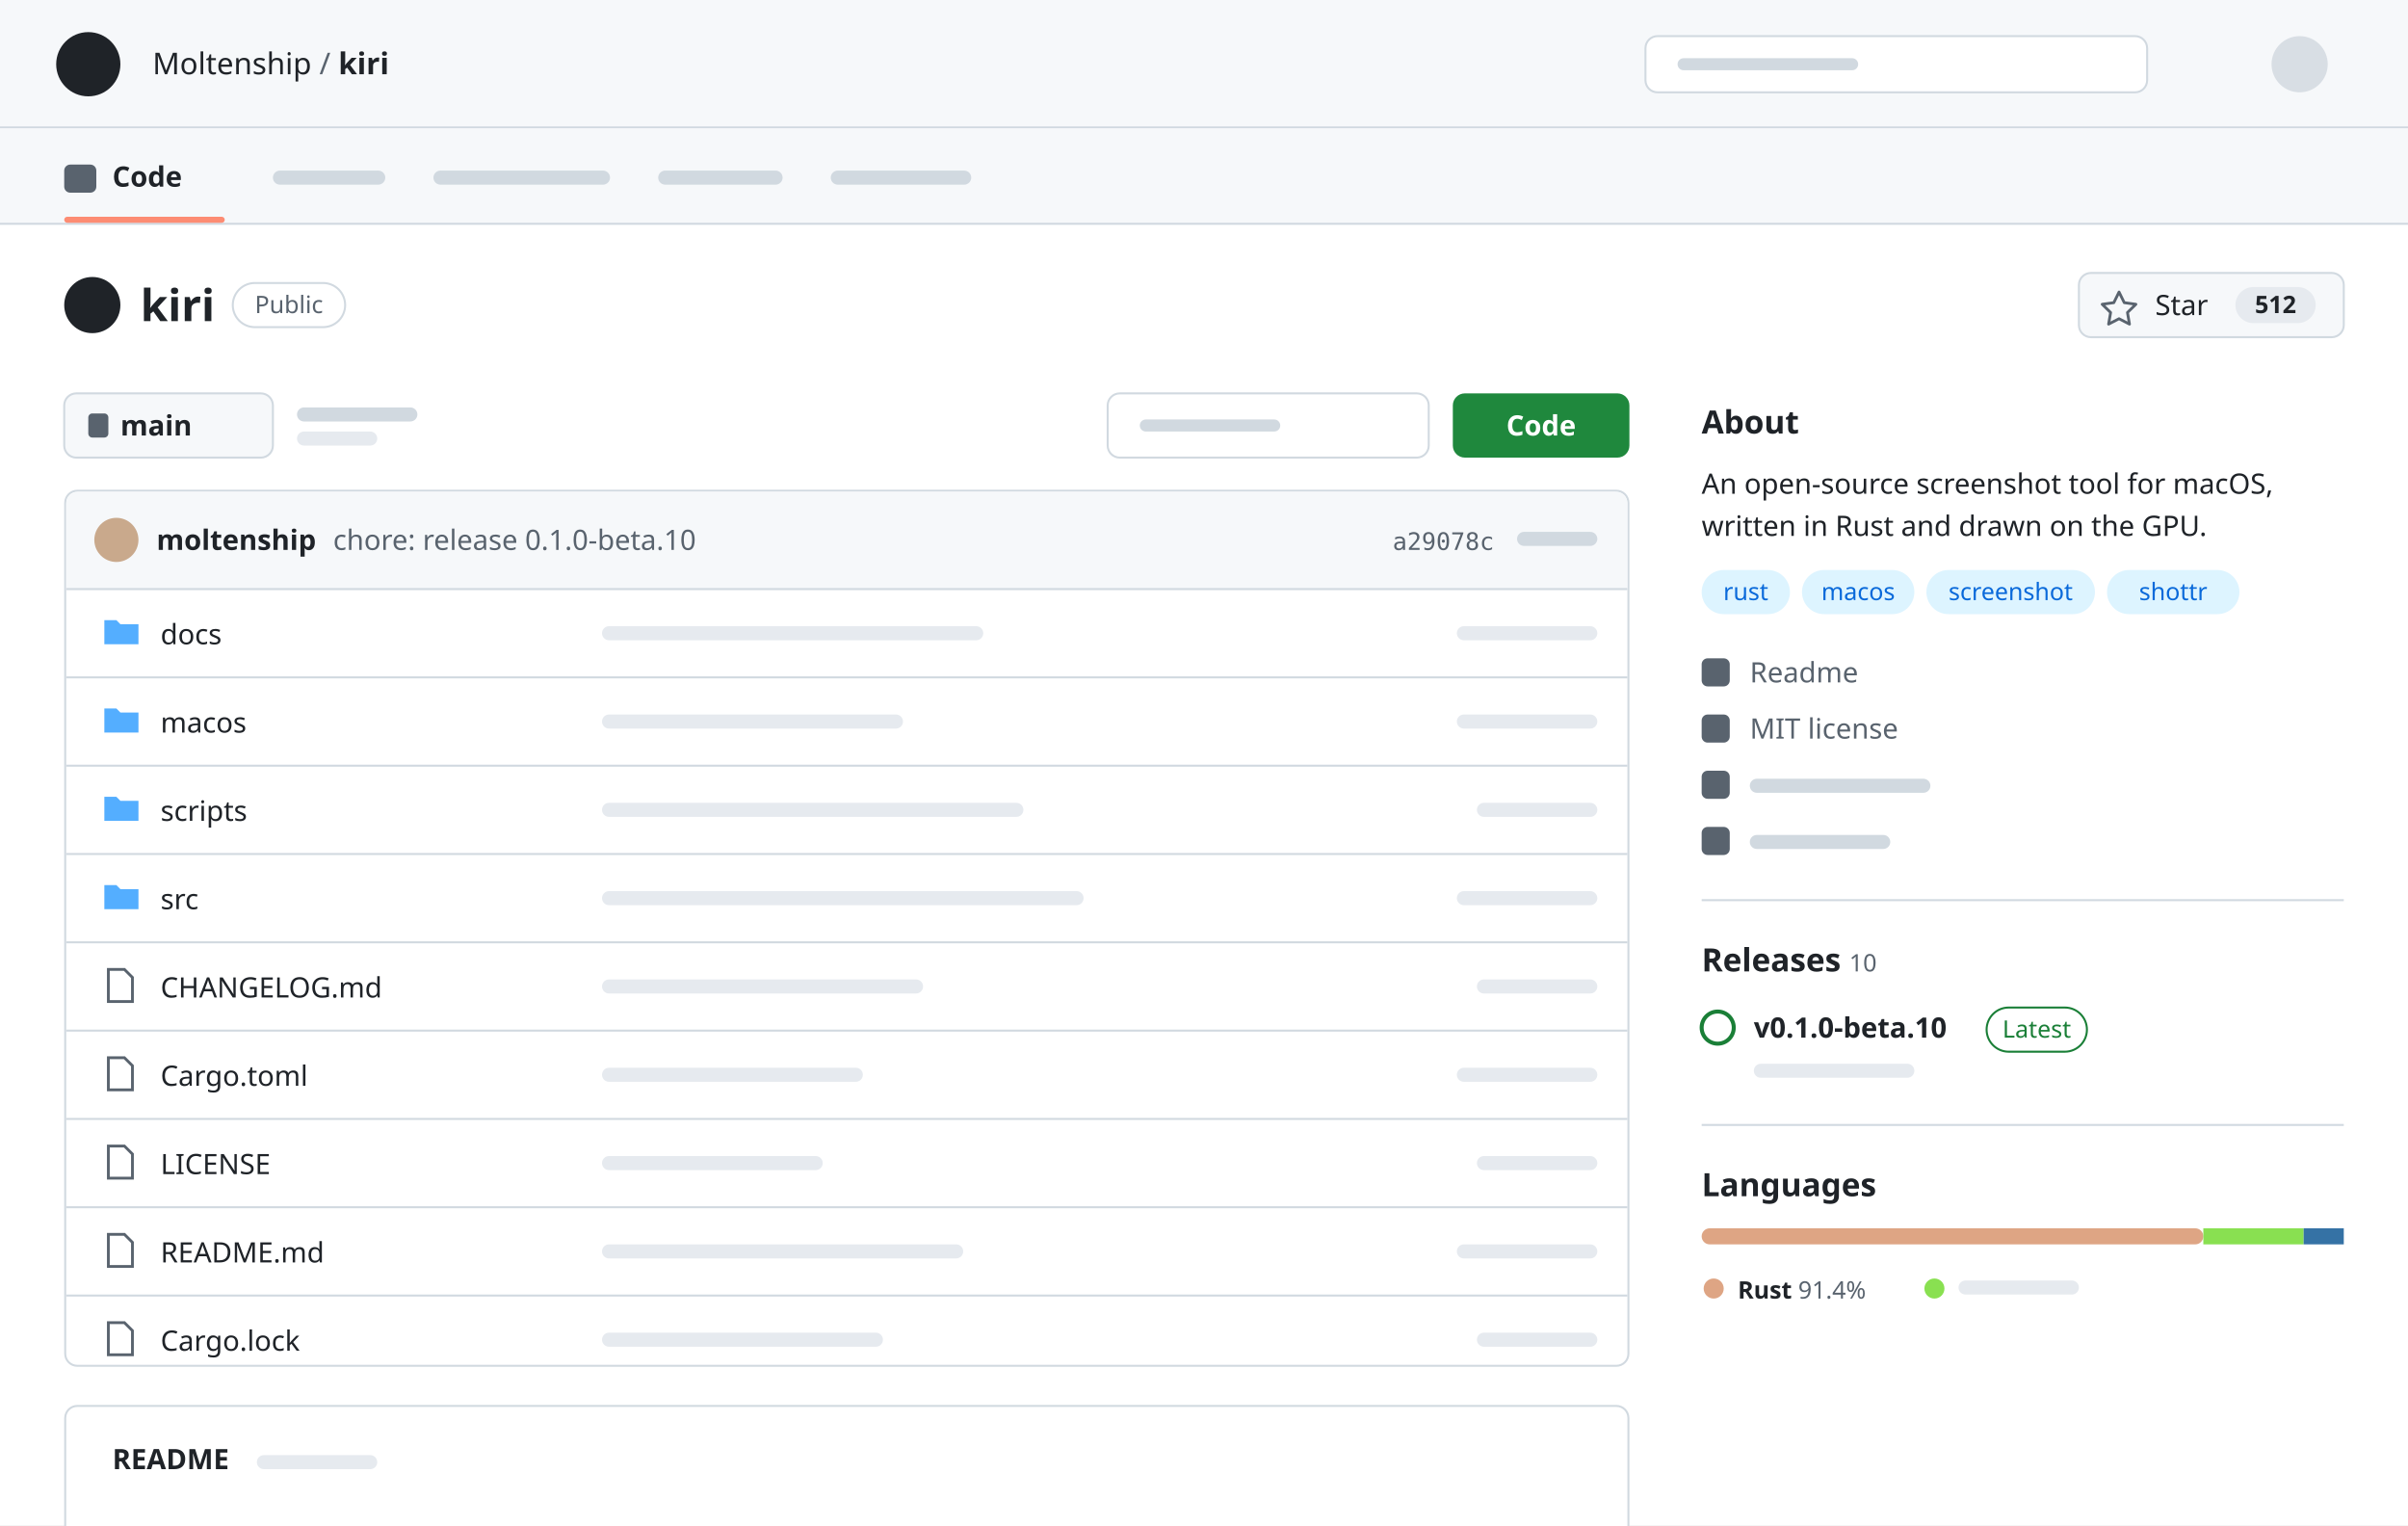
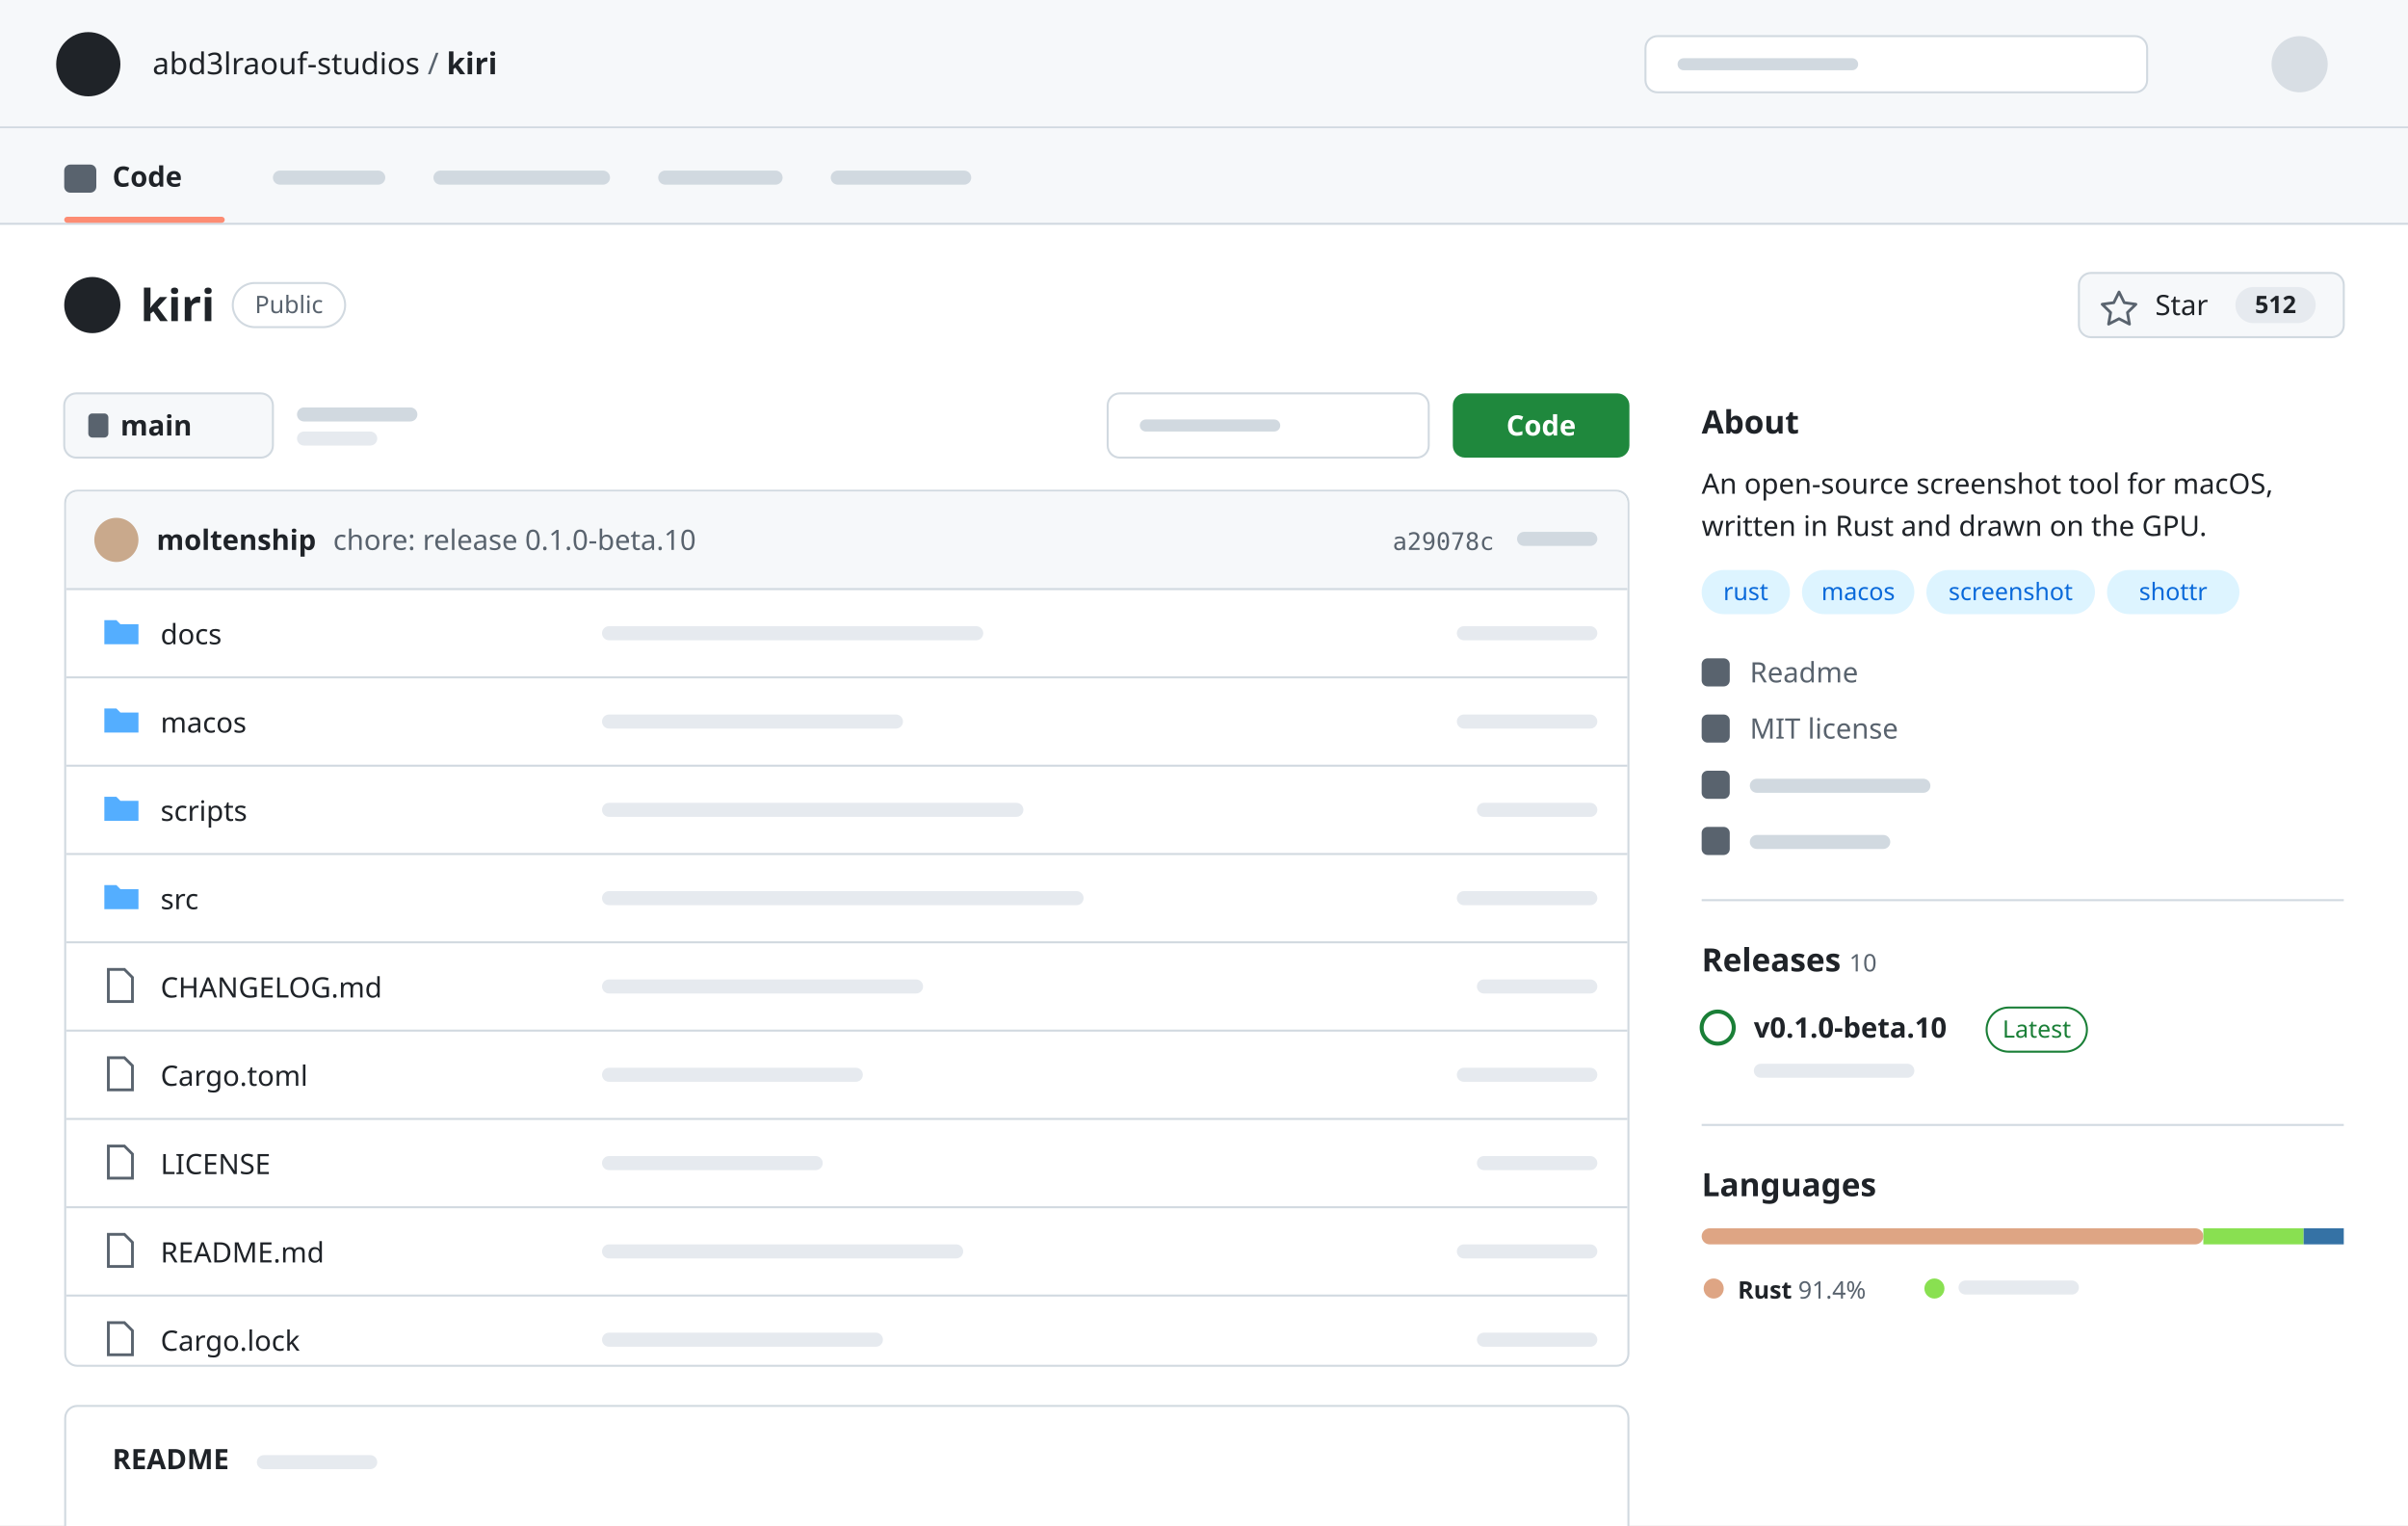
<svg xmlns="http://www.w3.org/2000/svg" width="1200" height="760" viewBox="0 0 1200 760" font-family="-apple-system, BlinkMacSystemFont, 'Segoe UI', 'Noto Sans', Helvetica, Arial, sans-serif">
  <rect width="1200" height="760" fill="#ffffff" />
  <rect width="1200" height="64" fill="#f6f8fa" />
  <rect y="63" width="1200" height="1" fill="#d1d9e0" />
  <circle cx="44" cy="32" r="16" fill="#1f2328" />
-   <text x="76" y="37" font-size="15" fill="#1f2328">Moltenship <tspan fill="#59636e">/</tspan>
+   <text x="76" y="37" font-size="15" fill="#1f2328">abd3lraouf-studios <tspan fill="#59636e">/</tspan>
    <tspan font-weight="600">kiri</tspan>
  </text>
  <rect x="820" y="18" width="250" height="28" rx="6" fill="#ffffff" stroke="#d1d9e0" />
  <rect x="836" y="29" width="90" height="6" rx="3" fill="#d1d9e0" />
  <circle cx="1146" cy="32" r="14" fill="#d8dee4" />
  <rect y="64" width="1200" height="48" fill="#f6f8fa" />
  <rect y="111" width="1200" height="1" fill="#d1d9e0" />
  <text x="56" y="93" font-size="14" font-weight="600" fill="#1f2328">Code</text>
  <rect x="32" y="108" width="80" height="3" rx="1.5" fill="#fd8c73" />
  <rect x="32" y="82" width="16" height="14" rx="3" fill="#59636e" />
  <rect x="136" y="85" width="56" height="7" rx="3.5" fill="#d1d9e0" />
  <rect x="216" y="85" width="88" height="7" rx="3.5" fill="#d1d9e0" />
  <rect x="328" y="85" width="62" height="7" rx="3.5" fill="#d1d9e0" />
  <rect x="414" y="85" width="70" height="7" rx="3.5" fill="#d1d9e0" />
  <circle cx="46" cy="152" r="14" fill="#1f2328" />
  <text x="70" y="160" font-size="22" font-weight="600" fill="#1f2328">kiri</text>
  <rect x="116" y="141" width="56" height="22" rx="11" fill="#ffffff" stroke="#d1d9e0" />
  <text x="144" y="156" font-size="12" font-weight="500" fill="#59636e" text-anchor="middle">Public</text>
  <rect x="1036" y="136" width="132" height="32" rx="6" fill="#f6f8fa" stroke="#d1d9e0" />
  <path d="M1056 145.5l2.6 5.3 5.8.8-4.2 4.1 1 5.8-5.2-2.7-5.2 2.7 1-5.8-4.2-4.1 5.8-.8z" fill="none" stroke="#59636e" stroke-width="1.4" stroke-linejoin="round" />
  <text x="1074" y="157" font-size="14" font-weight="500" fill="#1f2328">Star</text>
  <rect x="1114" y="143" width="40" height="18" rx="9" fill="#e6eaef" />
  <text x="1134" y="156" font-size="12" font-weight="600" fill="#1f2328" text-anchor="middle">512</text>
  <rect x="32" y="196" width="104" height="32" rx="6" fill="#f6f8fa" stroke="#d1d9e0" />
  <text x="60" y="217" font-size="14" font-weight="600" fill="#1f2328">main</text>
  <rect x="44" y="206" width="10" height="12" rx="2" fill="#59636e" />
  <rect x="148" y="203" width="60" height="7" rx="3.5" fill="#d1d9e0" />
  <rect x="148" y="215" width="40" height="7" rx="3.5" fill="#e6eaef" />
  <rect x="552" y="196" width="160" height="32" rx="6" fill="#ffffff" stroke="#d1d9e0" />
  <rect x="568" y="209" width="70" height="6" rx="3" fill="#d1d9e0" />
  <rect x="724" y="196" width="88" height="32" rx="6" fill="#1f883d" />
  <text x="768" y="217" font-size="14" font-weight="600" fill="#ffffff" text-anchor="middle">Code</text>
  <rect x="32.5" y="244.5" width="779" height="436" rx="6" fill="#ffffff" stroke="#d1d9e0" />
  <path d="M33 251a6 6 0 0 1 6-6h766a6 6 0 0 1 6 6v43H33z" fill="#f6f8fa" />
  <rect x="33" y="293" width="778" height="1" fill="#d1d9e0" />
  <circle cx="58" cy="269" r="11" fill="#c9a98c" />
  <text x="78" y="274" font-size="14" font-weight="600" fill="#1f2328">moltenship</text>
  <text x="166" y="274" font-size="14" fill="#59636e">chore: release 0.1.0-beta.10</text>
  <text x="694" y="274" font-size="12" fill="#59636e" font-family="ui-monospace, SFMono-Regular, Menlo, monospace">a29078c</text>
  <rect x="756" y="265" width="40" height="7" rx="3.5" fill="#d1d9e0" />
  <g font-size="14" fill="#1f2328">
    <g transform="translate(0 294)">
      <path d="M52 15h6l2 2h9v10H52z" fill="#54aeff" />
      <text x="80" y="27">docs</text>
      <rect x="300" y="18" width="190" height="7" rx="3.5" fill="#e6eaef" />
      <rect x="726" y="18" width="70" height="7" rx="3.5" fill="#e6eaef" />
      <rect x="33" y="43" width="778" height="1" fill="#d1d9e0" />
    </g>
    <g transform="translate(0 338)">
      <path d="M52 15h6l2 2h9v10H52z" fill="#54aeff" />
      <text x="80" y="27">macos</text>
      <rect x="300" y="18" width="150" height="7" rx="3.5" fill="#e6eaef" />
      <rect x="726" y="18" width="70" height="7" rx="3.5" fill="#e6eaef" />
      <rect x="33" y="43" width="778" height="1" fill="#d1d9e0" />
    </g>
    <g transform="translate(0 382)">
      <path d="M52 15h6l2 2h9v10H52z" fill="#54aeff" />
      <text x="80" y="27">scripts</text>
      <rect x="300" y="18" width="210" height="7" rx="3.5" fill="#e6eaef" />
      <rect x="736" y="18" width="60" height="7" rx="3.5" fill="#e6eaef" />
      <rect x="33" y="43" width="778" height="1" fill="#d1d9e0" />
    </g>
    <g transform="translate(0 426)">
      <path d="M52 15h6l2 2h9v10H52z" fill="#54aeff" />
      <text x="80" y="27">src</text>
      <rect x="300" y="18" width="240" height="7" rx="3.5" fill="#e6eaef" />
      <rect x="726" y="18" width="70" height="7" rx="3.5" fill="#e6eaef" />
      <rect x="33" y="43" width="778" height="1" fill="#d1d9e0" />
    </g>
    <g transform="translate(0 470)">
      <path d="M54 13h8l4 4v12H54z" fill="none" stroke="#59636e" stroke-width="1.4" />
      <text x="80" y="27">CHANGELOG.md</text>
      <rect x="300" y="18" width="160" height="7" rx="3.5" fill="#e6eaef" />
      <rect x="736" y="18" width="60" height="7" rx="3.5" fill="#e6eaef" />
      <rect x="33" y="43" width="778" height="1" fill="#d1d9e0" />
    </g>
    <g transform="translate(0 514)">
      <path d="M54 13h8l4 4v12H54z" fill="none" stroke="#59636e" stroke-width="1.4" />
      <text x="80" y="27">Cargo.toml</text>
      <rect x="300" y="18" width="130" height="7" rx="3.5" fill="#e6eaef" />
      <rect x="726" y="18" width="70" height="7" rx="3.5" fill="#e6eaef" />
      <rect x="33" y="43" width="778" height="1" fill="#d1d9e0" />
    </g>
    <g transform="translate(0 558)">
      <path d="M54 13h8l4 4v12H54z" fill="none" stroke="#59636e" stroke-width="1.4" />
      <text x="80" y="27">LICENSE</text>
      <rect x="300" y="18" width="110" height="7" rx="3.5" fill="#e6eaef" />
      <rect x="736" y="18" width="60" height="7" rx="3.5" fill="#e6eaef" />
      <rect x="33" y="43" width="778" height="1" fill="#d1d9e0" />
    </g>
    <g transform="translate(0 602)">
      <path d="M54 13h8l4 4v12H54z" fill="none" stroke="#59636e" stroke-width="1.4" />
      <text x="80" y="27">README.md</text>
      <rect x="300" y="18" width="180" height="7" rx="3.5" fill="#e6eaef" />
      <rect x="726" y="18" width="70" height="7" rx="3.5" fill="#e6eaef" />
      <rect x="33" y="43" width="778" height="1" fill="#d1d9e0" />
    </g>
    <g transform="translate(0 646)">
      <path d="M54 13h8l4 4v12H54z" fill="none" stroke="#59636e" stroke-width="1.4" />
      <text x="80" y="27">Cargo.lock</text>
      <rect x="300" y="18" width="140" height="7" rx="3.5" fill="#e6eaef" />
      <rect x="736" y="18" width="60" height="7" rx="3.5" fill="#e6eaef" />
    </g>
  </g>
  <rect x="32.5" y="700.5" width="779" height="80" rx="6" fill="#ffffff" stroke="#d1d9e0" />
  <text x="56" y="732" font-size="14" font-weight="600" fill="#1f2328">README</text>
  <rect x="128" y="725" width="60" height="7" rx="3.5" fill="#e6eaef" />
  <text x="848" y="216" font-size="16" font-weight="600" fill="#1f2328">About</text>
  <text x="848" y="246" font-size="14" fill="#1f2328">An open-source screenshot tool for macOS,</text>
  <text x="848" y="267" font-size="14" fill="#1f2328">written in Rust and drawn on the GPU.</text>
  <g font-size="12" font-weight="500" fill="#0969da">
    <rect x="848" y="284" width="44" height="22" rx="11" fill="#ddf4ff" />
    <text x="870" y="299" text-anchor="middle">rust</text>
    <rect x="898" y="284" width="56" height="22" rx="11" fill="#ddf4ff" />
    <text x="926" y="299" text-anchor="middle">macos</text>
    <rect x="960" y="284" width="84" height="22" rx="11" fill="#ddf4ff" />
    <text x="1002" y="299" text-anchor="middle">screenshot</text>
    <rect x="1050" y="284" width="66" height="22" rx="11" fill="#ddf4ff" />
    <text x="1083" y="299" text-anchor="middle">shottr</text>
  </g>
  <g fill="#59636e" font-size="14">
    <rect x="848" y="328" width="14" height="14" rx="3" fill="#59636e" />
    <text x="872" y="340">Readme</text>
    <rect x="848" y="356" width="14" height="14" rx="3" fill="#59636e" />
    <text x="872" y="368">MIT license</text>
    <rect x="848" y="384" width="14" height="14" rx="3" fill="#59636e" />
    <rect x="872" y="388" width="90" height="7" rx="3.5" fill="#d1d9e0" />
    <rect x="848" y="412" width="14" height="14" rx="3" fill="#59636e" />
    <rect x="872" y="416" width="70" height="7" rx="3.5" fill="#d1d9e0" />
  </g>
  <rect x="848" y="448" width="320" height="1" fill="#d1d9e0" />
  <text x="848" y="484" font-size="16" font-weight="600" fill="#1f2328">Releases <tspan font-size="12" fill="#59636e" font-weight="500">10</tspan>
  </text>
  <circle cx="856" cy="512" r="8" fill="none" stroke="#1a7f37" stroke-width="2" />
  <text x="874" y="517" font-size="14" font-weight="600" fill="#1f2328">v0.1.0-beta.10</text>
  <rect x="990" y="502" width="50" height="22" rx="11" fill="none" stroke="#1a7f37" />
  <text x="1015" y="517" font-size="12" font-weight="500" fill="#1a7f37" text-anchor="middle">Latest</text>
  <rect x="874" y="530" width="80" height="7" rx="3.5" fill="#e6eaef" />
  <rect x="848" y="560" width="320" height="1" fill="#d1d9e0" />
  <text x="848" y="596" font-size="16" font-weight="600" fill="#1f2328">Languages</text>
  <rect x="848" y="612" width="250" height="8" rx="4" fill="#dea584" />
  <rect x="1098" y="612" width="50" height="8" fill="#89e051" />
  <rect x="1148" y="612" width="20" height="8" rx="0" fill="#3572a5" />
  <circle cx="854" cy="642" r="5" fill="#dea584" />
  <text x="866" y="647" font-size="12" font-weight="600" fill="#1f2328">Rust <tspan fill="#59636e" font-weight="400">91.4%</tspan>
  </text>
  <circle cx="964" cy="642" r="5" fill="#89e051" />
  <rect x="976" y="638" width="60" height="7" rx="3.5" fill="#e6eaef" />
</svg>
